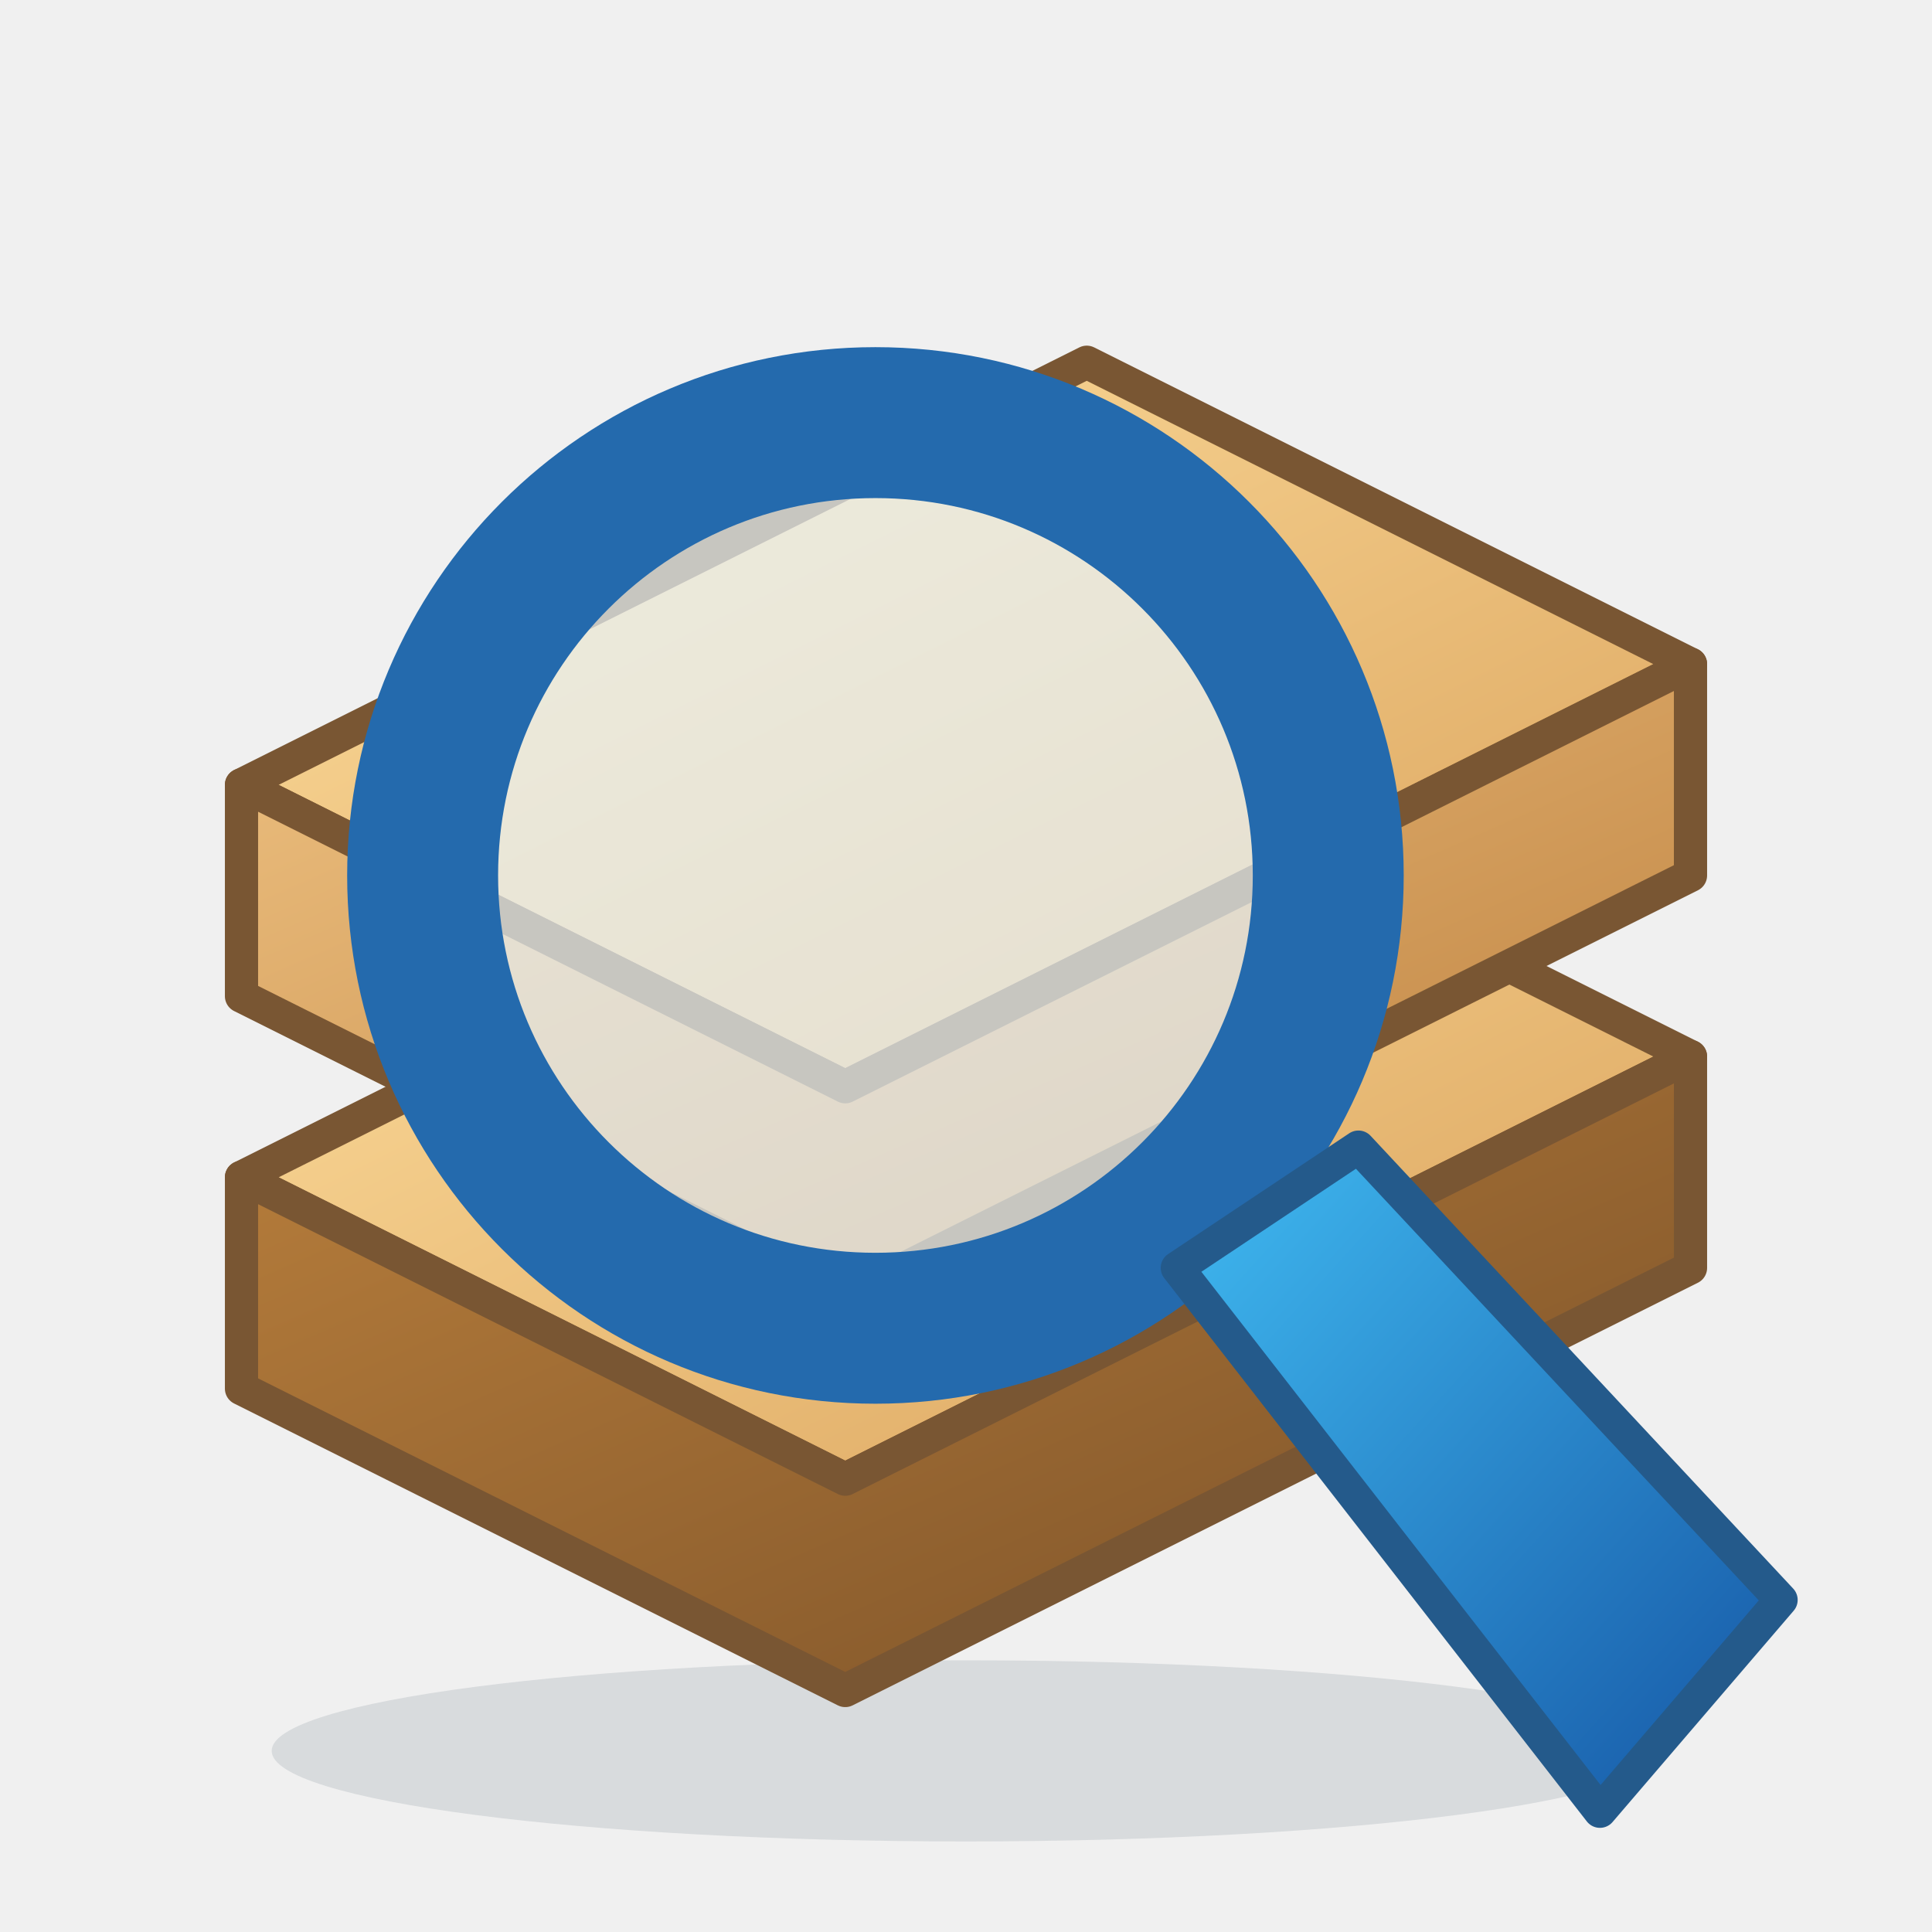
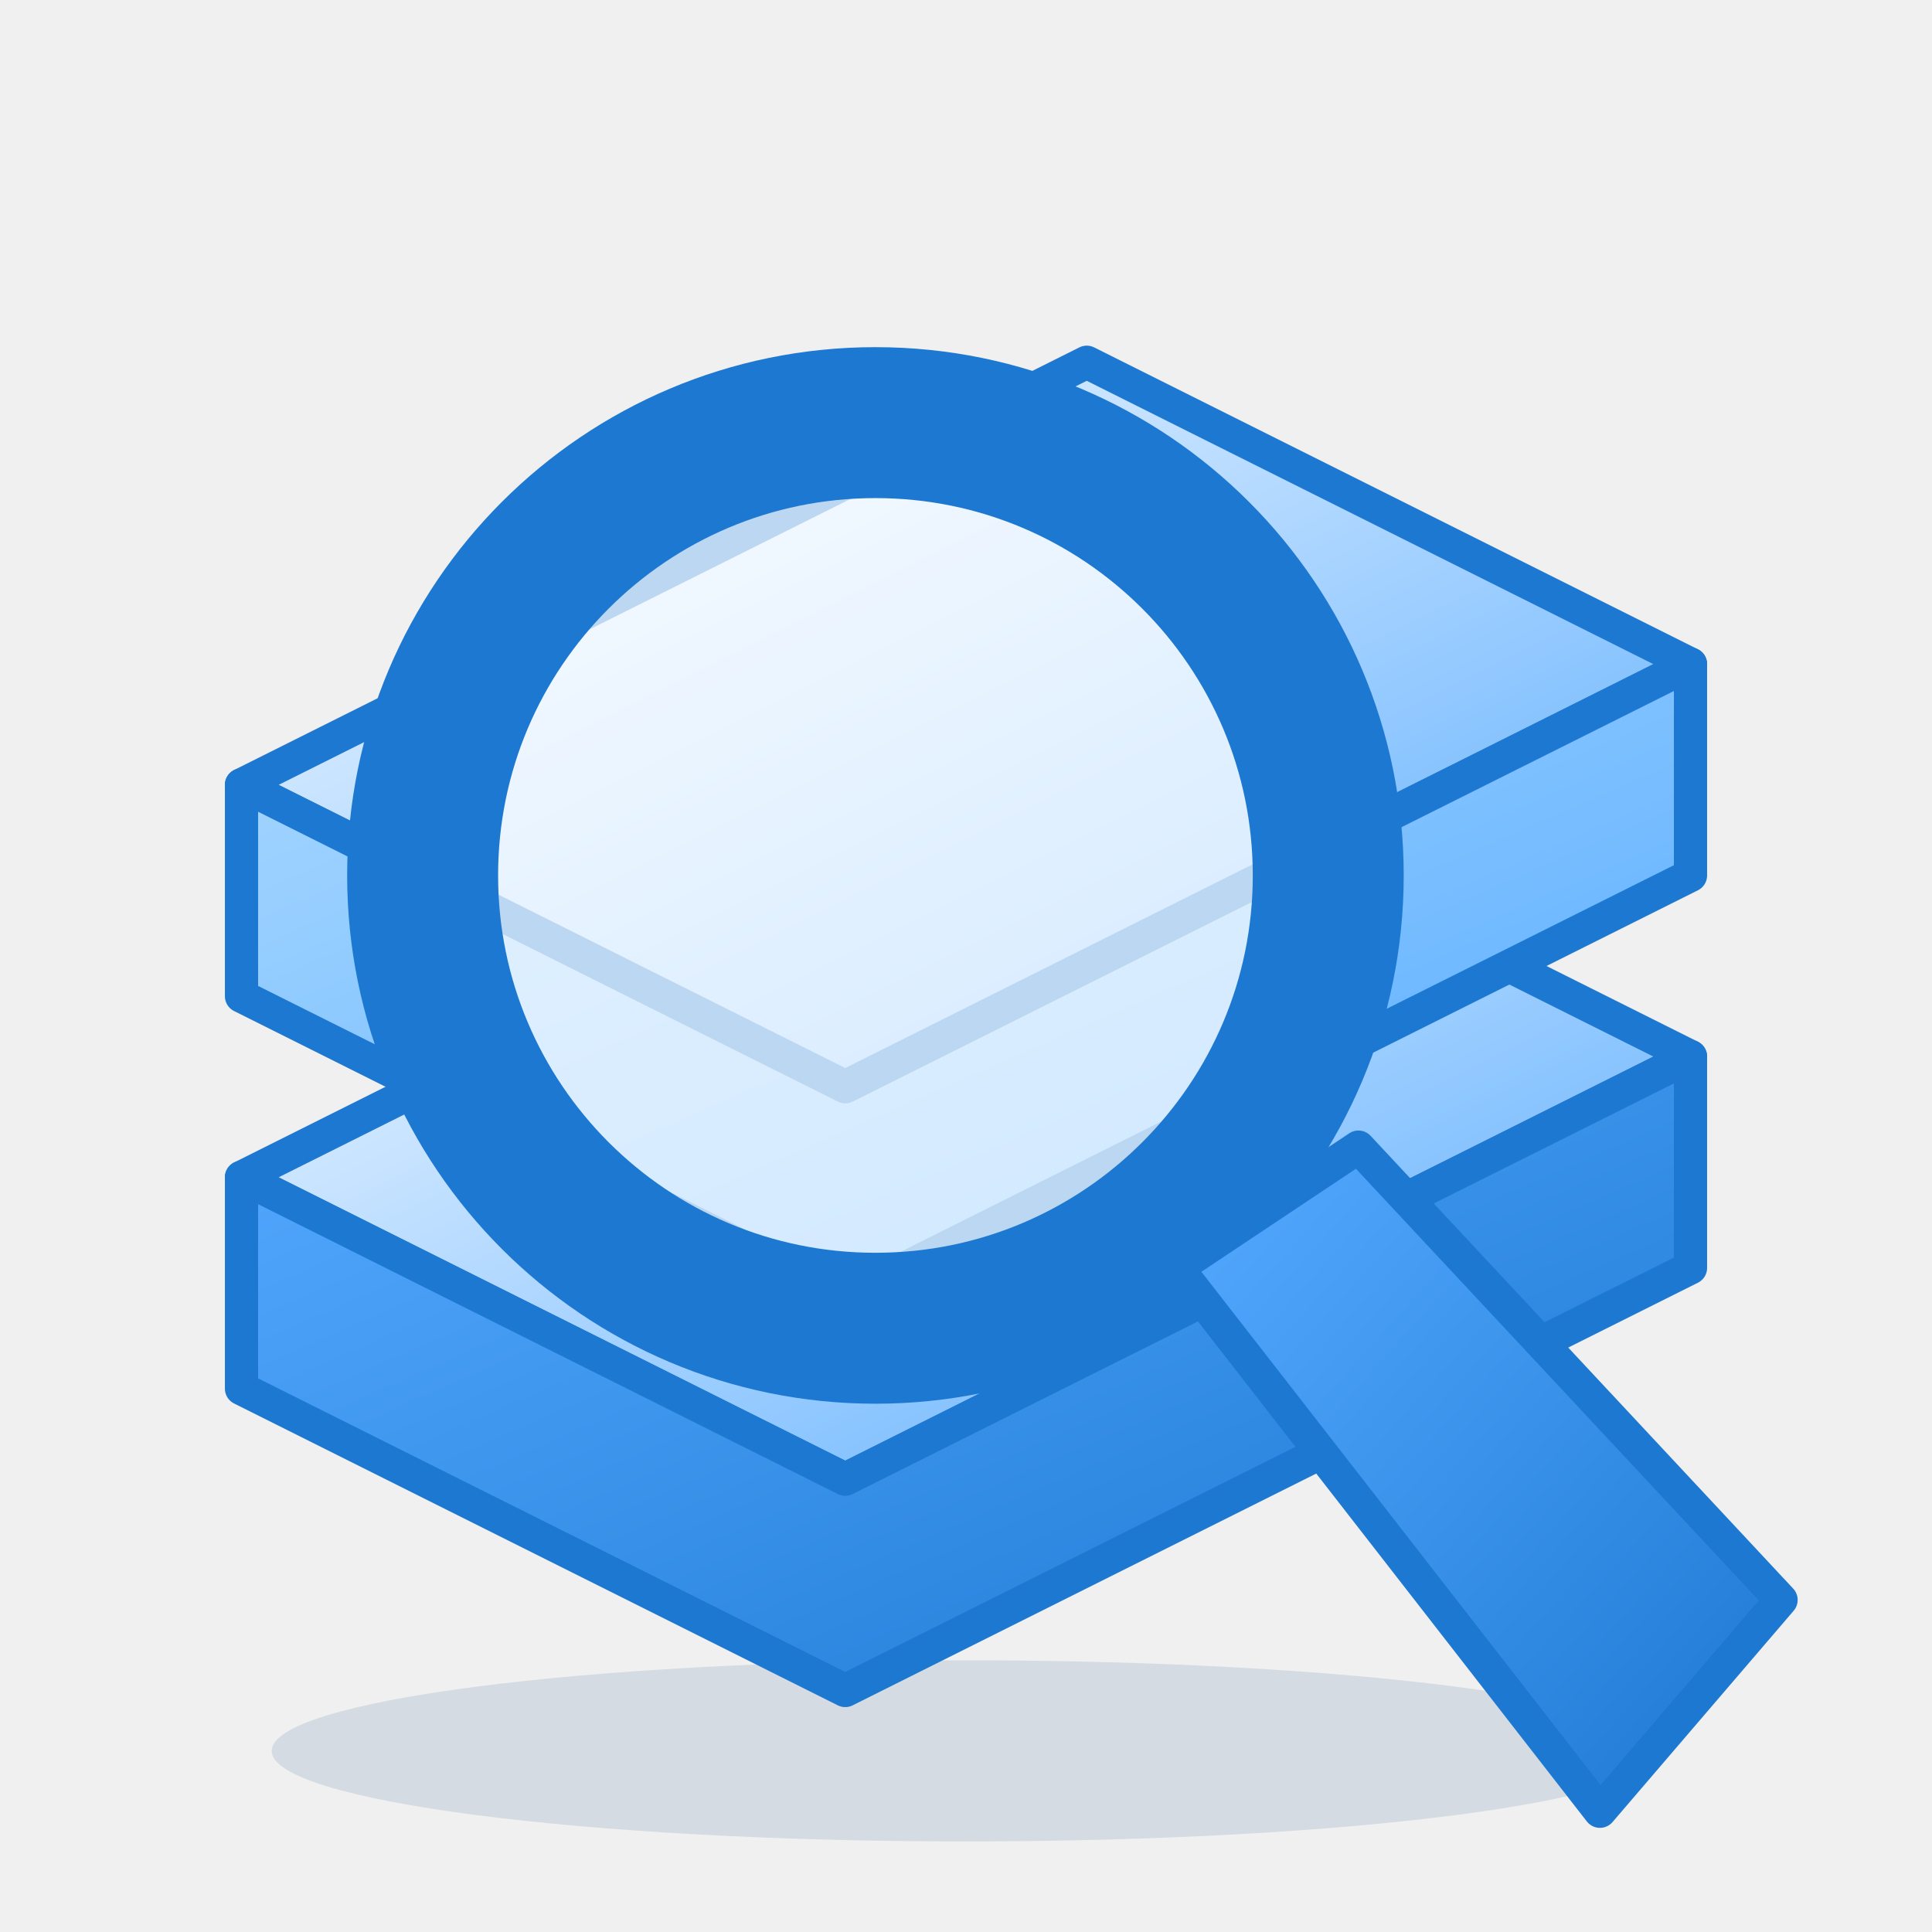
<svg xmlns="http://www.w3.org/2000/svg" width="64" height="64" viewBox="0 0 64 64">
  <defs>
    <linearGradient id="wood" x1="0" y1="0" x2="1" y2="1">
-       <stop stop-color="#EDC080" />
-       <stop offset="1" stop-color="#BC7F3D" />
+       <stop stop-color="#A8D8FF" />
+       <stop offset="1" stop-color="#55AAFF" />
    </linearGradient>
    <linearGradient id="top" x1="0" y1="0" x2="1" y2="1">
-       <stop stop-color="#FFE0A0" />
-       <stop offset="1" stop-color="#D9A15A" />
+       <stop stop-color="#FFFFFF" />
+       <stop offset="1" stop-color="#55AAFF" />
    </linearGradient>
    <linearGradient id="side" x1="0" y1="0" x2="1" y2="1">
-       <stop stop-color="#B97F3C" />
-       <stop offset="1" stop-color="#795028" />
+       <stop stop-color="#55AAFF" />
+       <stop offset="1" stop-color="#1D78D2" />
    </linearGradient>
    <linearGradient id="metal" x1="0" y1="0" x2="1" y2="1">
-       <stop stop-color="#E9F1F7" />
-       <stop offset="1" stop-color="#8B9EAD" />
+       <stop stop-color="#FFFFFF" />
+       <stop offset="1" stop-color="#55AAFF" />
    </linearGradient>
    <linearGradient id="blue" x1="0" y1="0" x2="1" y2="1">
-       <stop stop-color="#40BBF2" />
-       <stop offset="1" stop-color="#1555A4" />
+       <stop stop-color="#55AAFF" />
+       <stop offset="1" stop-color="#1D78D2" />
    </linearGradient>
    <linearGradient id="teal" x1="0" y1="0" x2="1" y2="1">
-       <stop stop-color="#59D2CE" />
-       <stop offset="1" stop-color="#178B99" />
+       <stop stop-color="#A8D8FF" />
+       <stop offset="1" stop-color="#55AAFF" />
    </linearGradient>
    <linearGradient id="purple" x1="0" y1="0" x2="1" y2="1">
-       <stop stop-color="#B5A0E6" />
-       <stop offset="1" stop-color="#7650B3" />
+       <stop stop-color="#55AAFF" />
+       <stop offset="1" stop-color="#1D78D2" />
    </linearGradient>
    <linearGradient id="paper" x1="0" y1="0" x2="1" y2="1">
      <stop stop-color="#FFFFFF" />
-       <stop offset="1" stop-color="#DFE5F2" />
+       <stop offset="1" stop-color="#FFFFFF" />
    </linearGradient>
  </defs>
-   <ellipse cx="32" cy="58" rx="23" ry="3" fill="#20384B" opacity=".12" />
-   <g stroke="#435C70" stroke-width="1.7" stroke-linecap="round" stroke-linejoin="round">
-     <path d="M8 39L36 25 56 35 28 49Z" fill="url(#top)" stroke="#795633" stroke-width="1.1" stroke-linejoin="round" />
-     <path d="M8 39L28 49 56 35V42L28 56 8 46Z" fill="url(#side)" stroke="#795633" stroke-width="1.1" stroke-linejoin="round" />
-     <path d="M8 26L36 12 56 22 28 36Z" fill="url(#top)" stroke="#795633" stroke-width="1.1" stroke-linejoin="round" />
-     <path d="M8 26L28 36 56 22V29L28 43 8 33Z" fill="url(#wood)" stroke="#795633" stroke-width="1.1" stroke-linejoin="round" />
-     <circle cx="29" cy="29" r="15" fill="#E8F6FC" fill-opacity=".7" stroke="#246AAD" stroke-width="5" />
-     <path d="M39 42L45 38 59 53 53 60Z" fill="url(#blue)" stroke="#245A8B" stroke-width="1.1" stroke-linejoin="round" />
+   <ellipse cx="32" cy="58" rx="23" ry="3" fill="#0A3D7A" opacity=".12" />
+   <g stroke="#1D78D2" stroke-width="1.7" stroke-linecap="round" stroke-linejoin="round">
+     <path d="M8 39L36 25 56 35 28 49Z" fill="url(#top)" stroke="#1D78D2" stroke-width="1.1" stroke-linejoin="round" />
+     <path d="M8 39L28 49 56 35V42L28 56 8 46Z" fill="url(#side)" stroke="#1D78D2" stroke-width="1.1" stroke-linejoin="round" />
+     <path d="M8 26L36 12 56 22 28 36Z" fill="url(#top)" stroke="#1D78D2" stroke-width="1.1" stroke-linejoin="round" />
+     <path d="M8 26L28 36 56 22V29L28 43 8 33Z" fill="url(#wood)" stroke="#1D78D2" stroke-width="1.1" stroke-linejoin="round" />
+     <circle cx="29" cy="29" r="15" fill="#FFFFFF" fill-opacity=".7" stroke="#1D78D2" stroke-width="5" />
+     <path d="M39 42L45 38 59 53 53 60Z" fill="url(#blue)" stroke="#1D78D2" stroke-width="1.1" stroke-linejoin="round" />
  </g>
</svg>
